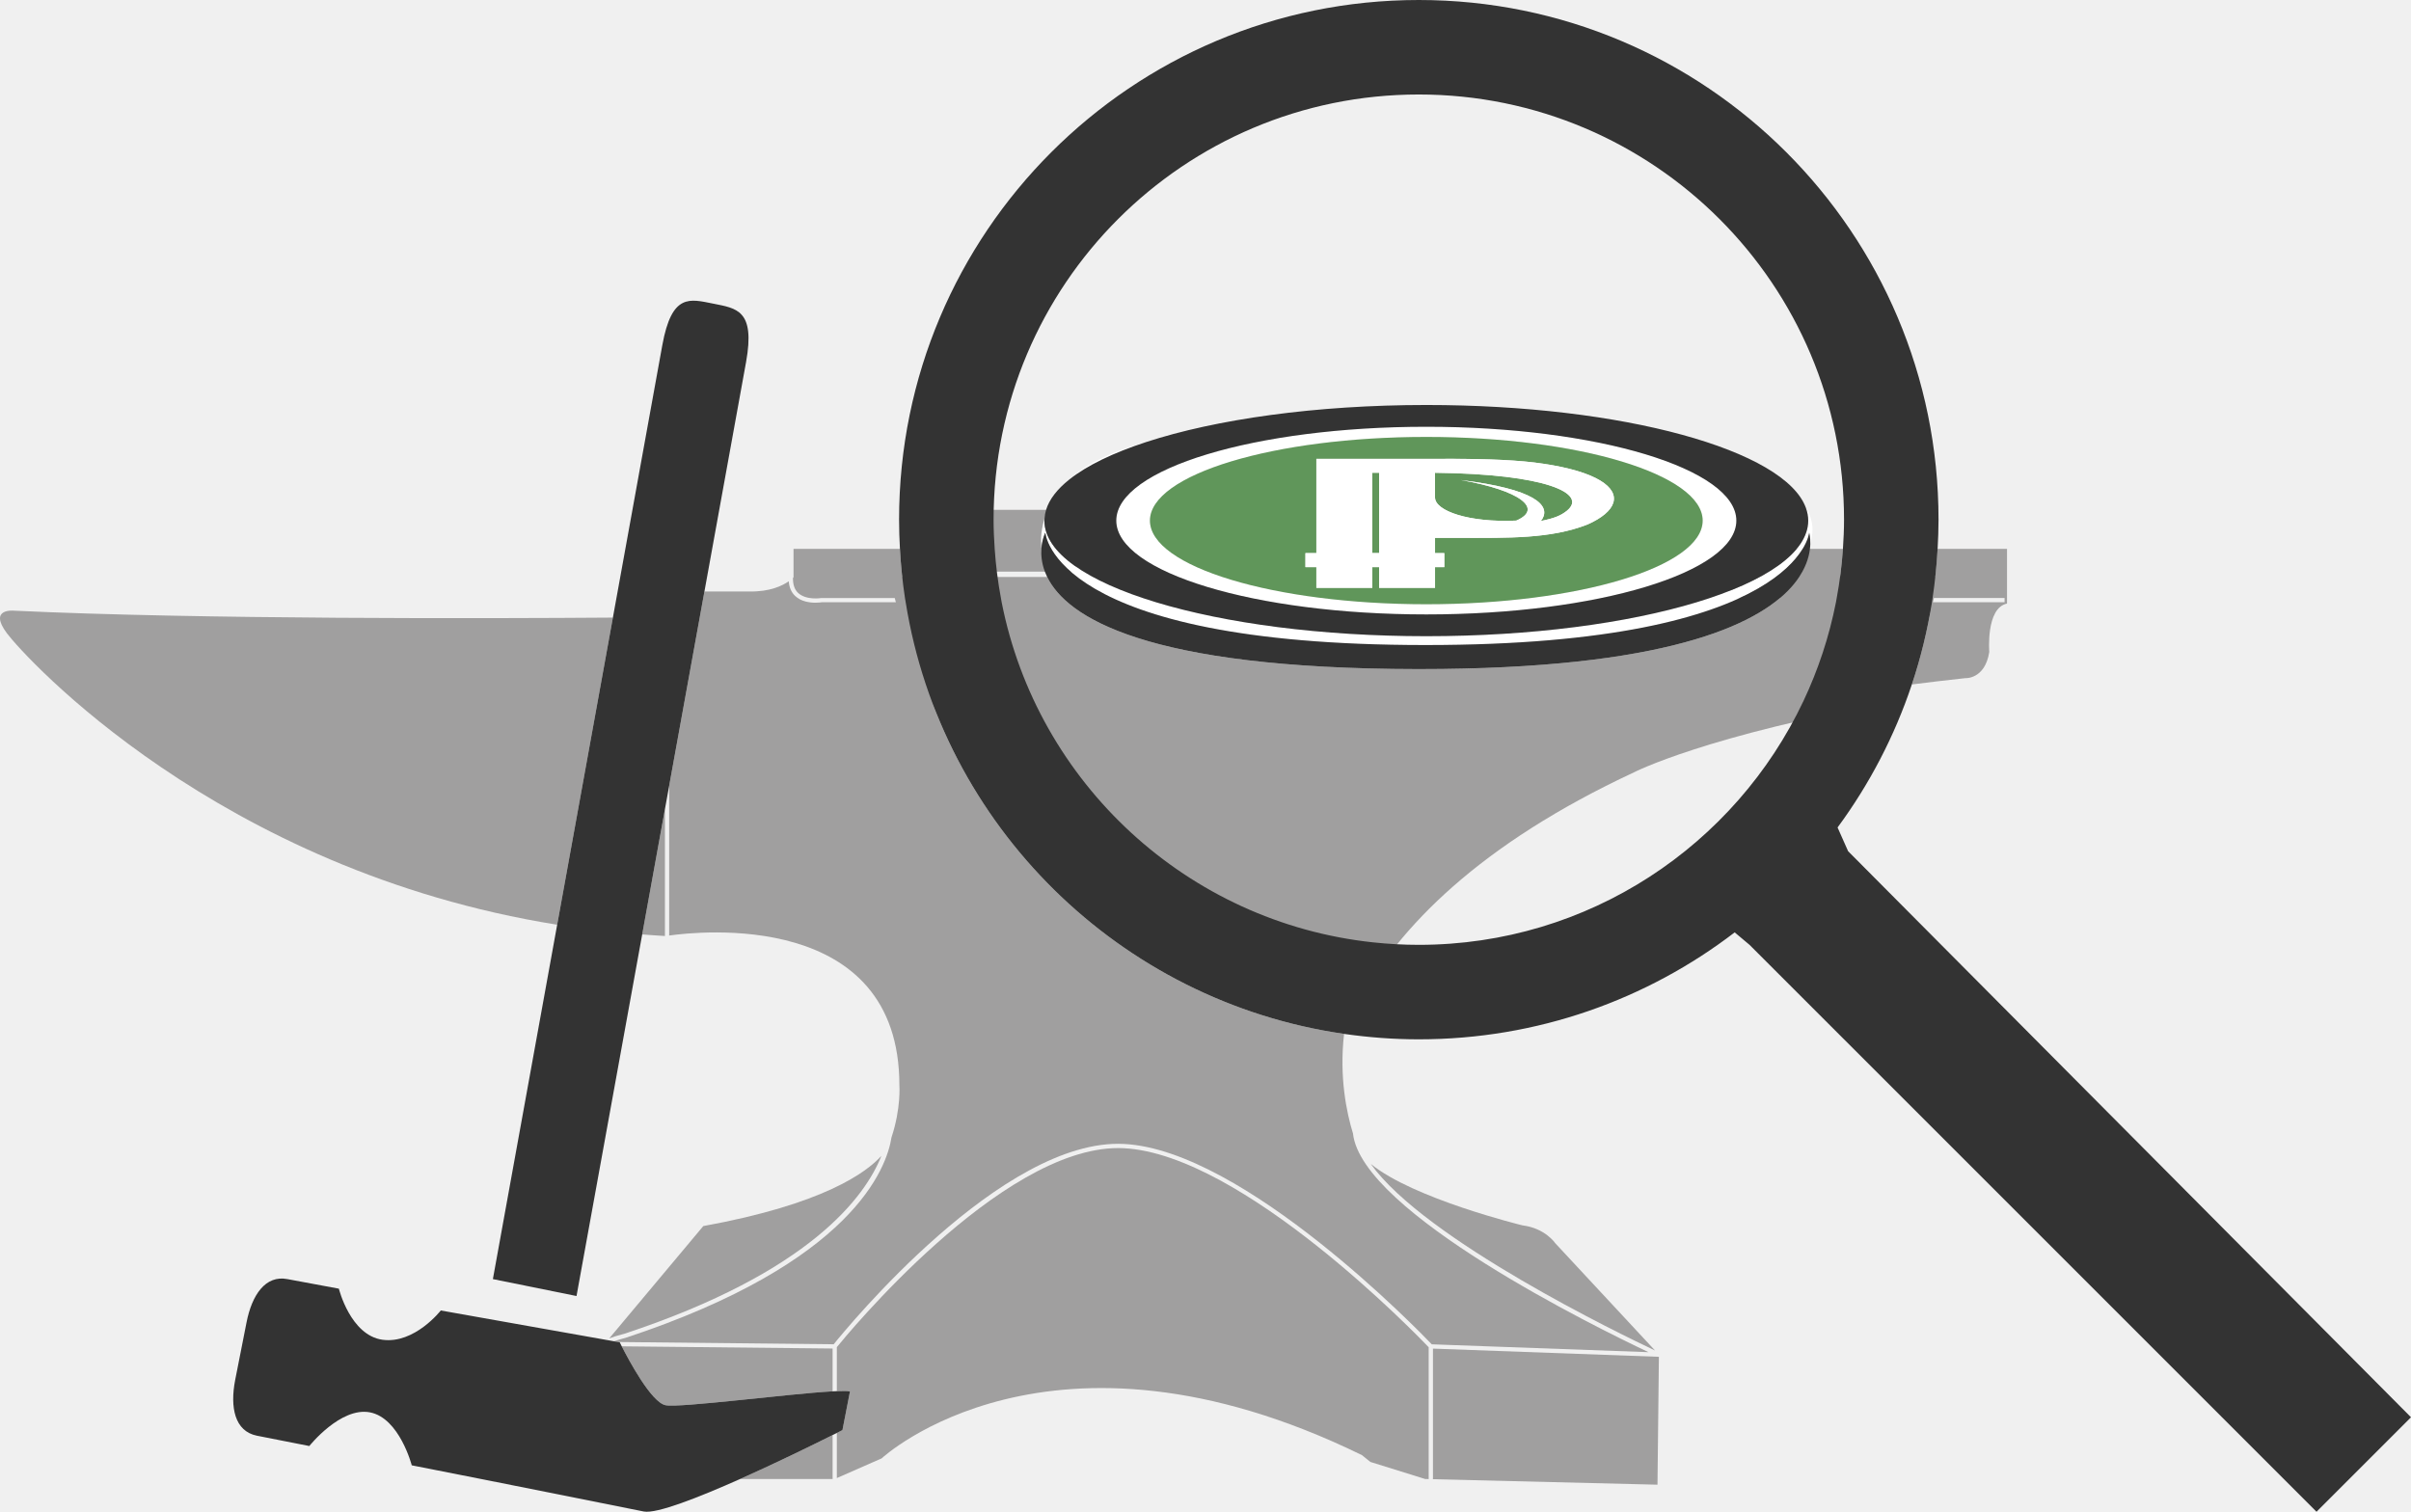
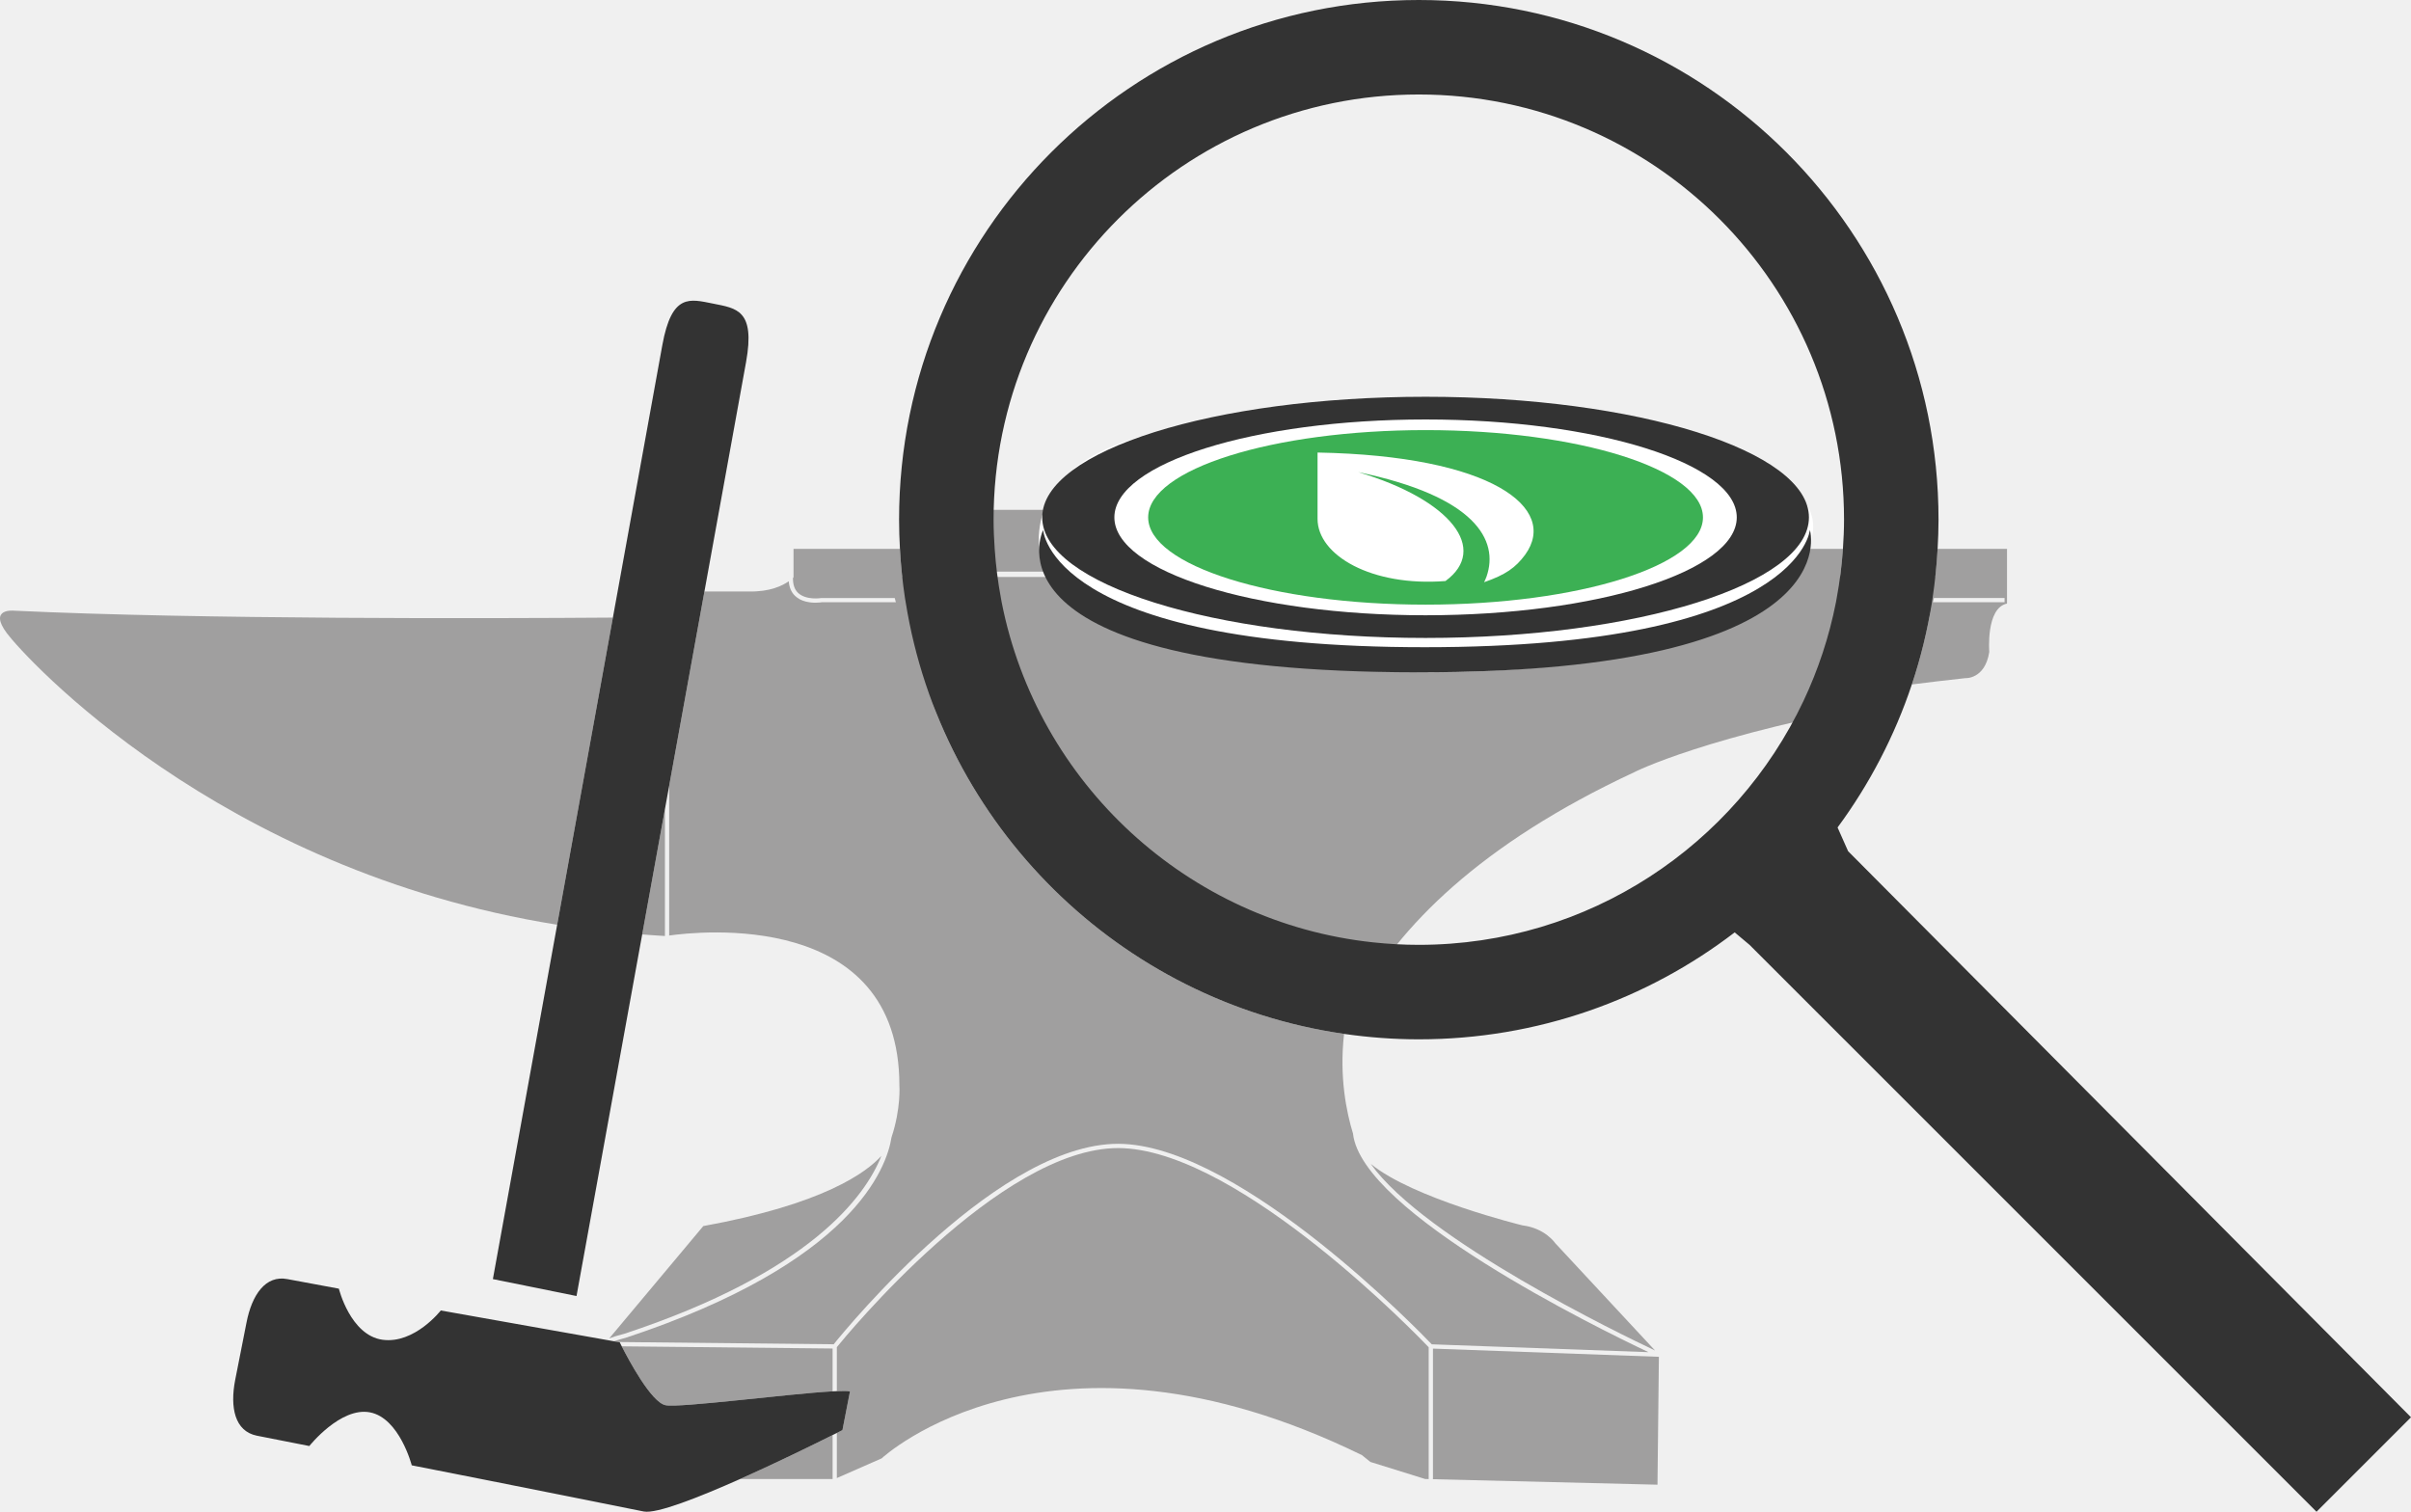
- <svg xmlns="http://www.w3.org/2000/svg" version="1.1" baseProfile="tiny" id="Layer_1" x="0px" y="0px" viewBox="0 0 365.146 228.98" xml:space="preserve">
-   <path fill="none" d="M158.246,86.586l-23.573,0c0.049,0.268,0.091,0.539,0.144,0.806h23.778  C158.461,87.119,158.346,86.85,158.246,86.586z" />
-   <path fill="none" d="M261.251,91.223h16.803c0.042-0.213,0.075-0.43,0.115-0.645l-16.528,0  C261.524,90.791,261.396,91.005,261.251,91.223z" />
-   <path fill="none" d="M173.282,79.482c2.176-1.993,5.326-3.451,9.255-4.516c8.408-2.749,20.426-4.472,33.779-4.472  c23.727,0,43.255,5.437,45.751,12.418c0.046,0.074,0.098,0.147,0.14,0.221l16.903,0c0.1-1.463,0.168-2.935,0.168-4.423  c0-35.568-28.832-64.4-64.4-64.4c-35.569,0-64.401,28.832-64.401,64.4c0,1.488,0.069,2.958,0.168,4.421h19.847  C170.881,81.858,171.837,80.634,173.282,79.482z M207.722,28.623v14.312c-14.312,0-28.622,14.31-28.622,28.622h-14.312  C164.789,50.089,186.254,28.623,207.722,28.623z" />
-   <path fill="none" d="M303.591,90.578l-10.903,0c-0.033,0.214-0.059,0.431-0.093,0.645h10.996V90.578z" />
-   <path fill="none" d="M247.463,116.984c-23.302,10.864-35.683,23.428-41.954,35.145c2.858,0.305,5.76,0.471,8.699,0.471  c32.357,0,60.267-18.994,73.218-46.434C258.352,111.348,247.463,116.984,247.463,116.984z" />
-   <path fill="#A09F9F" d="M126.098,224.021v-6.656c-2.618,1.311-8.321,4.122-14.009,6.656H126.098z" />
-   <path fill="#A09F9F" d="M100.802,212.847c2.153,0.429,18.533-1.731,25.295-2.104v-6.486l-31.936-0.332  C95.189,205.942,98.643,212.427,100.802,212.847z" />
-   <path fill="#A09F9F" d="M100.703,141.773v-19.208c-1.148,6.33-2.308,12.715-3.443,18.973  C98.404,141.621,99.54,141.716,100.703,141.773z" />
-   <path fill="#A09F9F" d="M2.138,92.499c0,0-3.982-0.43-1.076,3.443c2.636,3.515,31.94,35.901,83.322,44.126l8.439-46.522  C74.31,93.681,30.201,93.831,2.138,92.499z" />
-   <path fill="#A09F9F" d="M133.489,175.07c-2.241,2.496-8.759,7.336-26.976,10.641l-14.247,17.015  c0.504-0.203,1.242-0.439,2.329-0.715C122.823,192.675,131.075,181.164,133.489,175.07z" />
-   <path fill="#A09F9F" d="M230.583,185.604c0,0-16.582-4.035-22.992-9.324c8.18,11.496,38.072,25.924,43.064,28.278l-15.125-16.267  C235.53,188.294,234.026,186.033,230.583,185.604z" />
-   <path fill="#A09F9F" d="M303.591,90.578v0.645h-10.996c-0.683,4.274-1.703,8.435-3.045,12.451c2.572-0.329,5.254-0.648,8.069-0.953  c0,0,3.012,0.216,3.656-3.979c0,0-0.537-6.67,2.689-7.318v-8.289h-10.514c-0.139,2.515-0.395,4.998-0.764,7.444L303.591,90.578z" />
-   <path fill="#A09F9F" d="M137.167,91.223h-12.736c-0.02,0.005-0.392,0.067-0.928,0.067c-0.873,0-2.183-0.166-3.085-1.027  c-0.576-0.547-0.891-1.297-0.961-2.221c-0.938,0.662-2.851,1.621-6.055,1.55l-6.715,0.004c-1.633,9-3.463,19.086-5.34,29.427v22.68  c4.37-0.62,34.865-3.995,34.865,22.678c0,0,0.269,3.48-1.192,7.886c-0.723,4.621-5.797,18.972-40.243,30.363  c-0.609,0.154-1.253,0.347-1.79,0.529l0.638,0.113l32.639,0.342c1.971-2.45,25.581-31.287,43.965-30.342  c18.2,0.936,44.833,28.484,46.612,30.348l32.824,1.19c-7.814-3.698-43.463-21.198-44.755-33.124c-0.971-3.159-2.1-8.549-1.35-15.084  C169.549,151.702,142.574,125.063,137.167,91.223z" />
-   <path fill="#A09F9F" d="M120.179,83.133v4.306c0,0-0.033,0.037-0.082,0.087c-0.021,0.982,0.222,1.752,0.762,2.269  c1.221,1.163,3.492,0.792,3.515,0.789l12.683,0c-0.37-2.448-0.622-4.934-0.762-7.45H120.179z" />
-   <path fill="#A09F9F" d="M247.463,116.984c0,0,10.889-5.637,39.963-10.818c2.785-5.901,4.878-12.194,6.174-18.774h-21.115  c-3.642,5.515-14.774,12.604-47.577,13.783c-2.105,0.084-4.26,0.135-6.457,0.152c-1.199,0.013-2.414,0.021-3.665,0.021  c-41.475-0.037-53.244-7.935-56.19-13.956h-23.778c6.772,34.39,35.319,60.954,70.692,64.737  C211.78,140.412,224.161,127.849,247.463,116.984z" />
-   <path fill="#A09F9F" d="M162.731,83.042c-0.079-0.73-0.093-1.479-0.004-2.258c0.091-0.799,0.259-1.552,0.475-2.28  c0.027-0.43,0.1-0.857,0.228-1.278h-24.941c0.215,3.174,0.613,6.297,1.185,9.36l23.573,0  C162.742,85.241,162.654,84.021,162.731,83.042z" />
-   <path fill="#A09F9F" d="M262.834,85.965c-0.045,0.439-0.132,0.867-0.239,1.29c-0.024,0.842-0.231,2.008-0.954,3.324l16.528,0  c0.454-2.436,0.77-4.919,0.941-7.444l-16.903,0C262.713,84.042,262.933,84.988,262.834,85.965z" />
-   <polygon fill="#A09F9F" points="217.023,224.044 216.719,224.044 251.026,224.882 251.24,205.513 217.023,204.271 " />
-   <polygon fill="#A09F9F" points="216.378,204.063 216.377,204.063 216.378,204.063 " />
-   <path fill="#A09F9F" d="M128.73,210.749l-1.143,5.865c0,0-0.312,0.159-0.847,0.429v6.836l6.78-2.979c0,0,25.392-23.637,72.738-0.499  l1.293,1.038l8.285,2.581l0.537,0.013v-19.97h0.003c-1.641-1.719-28.181-29.222-46.18-30.147c-0.277-0.015-0.561-0.021-0.841-0.021  c-17.917,0-41.274,28.501-42.615,30.155v6.662C127.677,210.673,128.373,210.68,128.73,210.749z" />
-   <path fill="#FFFFFF" d="M161.936,72.638c2.66-2.119,6.636-4.042,11.631-5.675C168.629,68.301,164.67,70.134,161.936,72.638z" />
-   <path fill="#FFFFFF" d="M215.878,97.705c56.656,0,58.121-17.026,58.121-17.026s0.204,0.654,0.173,1.727  c0.136-0.531,0.245-1.069,0.302-1.621c0.124-1.228-0.153-2.417-0.788-3.557c-0.053-0.093-0.118-0.185-0.175-0.278  c0.224,0.626,0.347,1.262,0.347,1.906c0,9.67-25.896,17.507-57.841,17.507c-31.946,0-57.844-7.838-57.844-17.507  c0-0.118,0.021-0.234,0.03-0.351c-0.216,0.728-0.384,1.481-0.475,2.28c-0.088,0.779-0.075,1.528,0.004,2.258  c0.114-1.446,0.583-2.364,0.583-2.364S159.222,97.705,215.878,97.705z" />
-   <path fill="#FFFFFF" d="M169.061,78.855c0,7.839,21.063,14.211,46.956,14.211c25.889,0,46.953-6.375,46.953-14.211  c0-7.839-21.065-14.214-46.953-14.214C190.123,64.641,169.061,71.017,169.061,78.855z M216.017,66.182  c23.077,0,41.853,5.685,41.853,12.673c0,6.987-18.775,12.667-41.853,12.667c-23.081,0-41.858-5.681-41.858-12.667  C174.158,71.87,192.936,66.182,216.017,66.182z" />
-   <path fill="#FFFFFF" d="M224.907,101.175c-2.066,0.074-4.216,0.126-6.457,0.152C220.647,101.31,222.802,101.259,224.907,101.175z" />
-   <path fill="#333333" d="M216.017,96.362c31.945,0,57.841-7.837,57.841-17.507c0-0.644-0.123-1.279-0.347-1.906  c-3.138-8.774-27.678-15.606-57.494-15.606c-16.78,0-31.884,2.165-42.449,5.619c-4.996,1.633-8.971,3.556-11.631,5.675  c-1.816,1.448-3.018,2.986-3.506,4.588c-0.128,0.421-0.201,0.848-0.228,1.278c-0.008,0.117-0.03,0.233-0.03,0.351  C158.172,88.524,184.07,96.362,216.017,96.362z M216.017,64.641c25.888,0,46.953,6.375,46.953,14.214  c0,7.837-21.064,14.211-46.953,14.211c-25.894,0-46.956-6.373-46.956-14.211C169.061,71.017,190.123,64.641,216.017,64.641z" />
-   <path fill="#60965A" d="M229.639,78.854c4.173-1.797,0.563-4.578-8.392-6.141c11.254,1.366,13.554,3.835,12.34,5.889  c-0.065,0.105-0.15,0.21-0.233,0.316c2.052-0.415,3.027-0.816,3.946-1.55c3.242-2.629-3.218-5.577-19.965-5.758v3.742  C217.335,77.401,222.529,79.183,229.639,78.854z" />
-   <polygon fill="#60965A" points="207.834,78.737 207.834,80.848 207.834,83.773 208.865,83.773 208.865,80.848 208.865,78.737   208.865,71.609 207.834,71.609 " />
-   <path fill="#60965A" d="M174.158,78.855c0,6.987,18.777,12.667,41.858,12.667c23.077,0,41.853-5.681,41.853-12.667  c0-6.988-18.775-12.673-41.853-12.673C192.936,66.182,174.158,71.87,174.158,78.855z M208.863,69.507h8.472  c0.827-0.007,1.638-0.011,2.44-0.011c5.604,0.004,10.485,0.205,13.956,0.743c8.129,1.206,11.331,3.602,10.597,5.934  c-0.367,1.153-1.7,2.291-3.872,3.26c-5.59,2.206-12.051,2.042-19.432,2.042l-3.687-0.005v2.31h1.404v2.124h-1.404v3.137h-8.473  v-3.137h-1.031v3.137h-8.471v-3.137h-1.655v-2.124h1.655V69.507H208.863z" />
-   <path fill="#FFFFFF" d="M199.363,83.779h-1.655v2.124h1.655v3.137h8.471v-3.137h1.031v3.137h8.473v-3.137h1.404v-2.124h-1.404v-2.31  l3.687,0.005c7.381,0,13.842,0.164,19.432-2.042c2.172-0.969,3.505-2.107,3.872-3.26c0.734-2.333-2.468-4.729-10.597-5.934  c-3.471-0.539-8.353-0.739-13.956-0.743c-0.803,0-1.613,0.004-2.44,0.011h-8.472h-9.5V83.779z M217.335,71.609  c16.747,0.181,23.207,3.129,19.965,5.758c-0.919,0.733-1.895,1.135-3.946,1.55c0.083-0.105,0.168-0.21,0.233-0.316  c1.214-2.054-1.086-4.523-12.34-5.889c8.954,1.563,12.564,4.344,8.392,6.141c-7.109,0.329-12.304-1.453-12.304-3.502V71.609z   M208.865,71.609v7.128v2.111v2.925h-1.031v-2.925v-2.111v-7.128H208.865z" />
-   <path fill="#333333" d="M274.172,82.405c0.031-1.072-0.173-1.727-0.173-1.727s-1.465,17.026-58.121,17.026  c-56.656,0-57.564-17.026-57.564-17.026s-0.469,0.918-0.583,2.364c-0.078,0.979,0.01,2.199,0.515,3.543  c0.1,0.264,0.215,0.533,0.349,0.806c2.946,6.021,14.715,13.918,56.19,13.956c1.251,0.001,2.466-0.008,3.665-0.021  c2.241-0.026,4.391-0.078,6.457-0.152c32.803-1.179,43.936-8.268,47.577-13.783c0.181-0.274,0.344-0.543,0.489-0.809  C273.882,84.929,274.142,83.464,274.172,82.405z" />
-   <path fill="#333333" d="M112.989,54.855c1.438-7.941-1.477-8.155-4.974-8.865c-3.502-0.687-6.268-1.652-7.71,6.309l-7.482,41.246  l-8.439,46.522l-9.737,53.675l12.667,2.564c1.811-9.955,5.716-31.462,9.946-54.769c1.136-6.258,2.295-12.643,3.443-18.973  c0.215-1.184,0.429-2.364,0.643-3.543c1.876-10.341,3.707-20.427,5.34-29.427C110.329,69.521,112.989,54.855,112.989,54.855z" />
-   <path fill="#333333" d="M66.758,198.495c0,0-3.977,5.105-8.837,4.435c-4.861-0.684-6.6-7.738-6.6-7.738l-7.775-1.445  c-3.351-0.658-5.403,2.417-6.211,6.57l-1.72,8.721c-0.798,4.13-0.074,7.749,3.289,8.423c0,0,3.183,0.623,7.943,1.565  c0,0,4.737-5.963,9.195-5.097c4.466,0.871,6.318,8.021,6.318,8.021c13.541,2.654,32.588,6.483,35.146,6.994  c1.942,0.371,8.245-2.099,14.583-4.922c5.688-2.534,11.391-5.346,14.009-6.656c0.242-0.121,0.456-0.229,0.643-0.322  c0.535-0.27,0.847-0.429,0.847-0.429l1.143-5.865c-0.357-0.069-1.053-0.076-1.99-0.037c-0.204,0.008-0.416,0.018-0.643,0.03  c-6.762,0.373-23.143,2.533-25.295,2.104c-2.16-0.42-5.613-6.904-6.64-8.923c-0.19-0.373-0.307-0.611-0.307-0.611l-0.23-0.041  l-0.638-0.113L66.758,198.495z" />
-   <path fill="#333333" d="M279.894,128.927l-1.594-3.591c4.808-6.524,8.63-13.818,11.25-21.662c1.342-4.016,2.362-8.177,3.045-12.451  c0.034-0.214,0.06-0.43,0.093-0.645c0.369-2.446,0.625-4.929,0.764-7.444c0.082-1.465,0.138-2.938,0.138-4.423  C293.589,35.24,258.343,0,214.878,0c-43.472,0-78.712,35.24-78.712,78.712c0,1.484,0.049,2.957,0.13,4.421  c0.14,2.516,0.392,5.002,0.762,7.45c0.033,0.215,0.074,0.426,0.109,0.641c5.408,33.84,32.383,60.479,66.394,65.378  c3.697,0.533,7.473,0.822,11.317,0.822c17.994,0,34.576-6.037,47.84-16.198l2.248,1.887l85.869,85.868l14.311-14.312  L279.894,128.927z M214.878,143.112c-2.34,0-4.648-0.132-6.923-0.375c-28.148-3.01-50.864-24.148-56.253-51.514  c-0.042-0.212-0.075-0.428-0.114-0.641c-0.455-2.438-0.771-4.923-0.942-7.449c-0.099-1.463-0.168-2.934-0.168-4.421  c0-35.568,28.832-64.4,64.401-64.4c35.568,0,64.4,28.832,64.4,64.4c0,1.488-0.068,2.959-0.168,4.423  c-0.172,2.524-0.487,5.008-0.941,7.444c-0.04,0.214-0.073,0.431-0.115,0.645c-1.031,5.236-2.696,10.243-4.913,14.939  C262.835,127.998,240.626,143.112,214.878,143.112z" />
-   <g>
- </g>
-   <g>
- </g>
-   <g>
- </g>
-   <g>
- </g>
-   <g>
- </g>
-   <g>
- </g>
+ <svg xmlns="http://www.w3.org/2000/svg" version="1.1" id="Layer_1" x="0px" y="0px" viewBox="0 0 365.146 228.98" xml:space="preserve" width="100%" height="100%">
+   <defs id="defs83">
+     <clipPath id="_clip1">
+       <rect x="4296" y="0" width="1024" height="1024" id="rect8" />
+     </clipPath>
+   </defs>
+   <path fill="none" d="M158.246,86.586l-23.573,0c0.049,0.268,0.091,0.539,0.144,0.806h23.778  C158.461,87.119,158.346,86.85,158.246,86.586z" id="path3" />
+   <path fill="none" d="M261.251,91.223h16.803c0.042-0.213,0.075-0.43,0.115-0.645l-16.528,0  C261.524,90.791,261.396,91.005,261.251,91.223z" id="path5" />
+   <path fill="none" d="M173.282,79.482c2.176-1.993,5.326-3.451,9.255-4.516c8.408-2.749,20.426-4.472,33.779-4.472  c23.727,0,43.255,5.437,45.751,12.418c0.046,0.074,0.098,0.147,0.14,0.221l16.903,0c0.1-1.463,0.168-2.935,0.168-4.423  c0-35.568-28.832-64.4-64.4-64.4c-35.569,0-64.401,28.832-64.401,64.4c0,1.488,0.069,2.958,0.168,4.421h19.847  C170.881,81.858,171.837,80.634,173.282,79.482z M207.722,28.623v14.312c-14.312,0-28.622,14.31-28.622,28.622h-14.312  C164.789,50.089,186.254,28.623,207.722,28.623z" id="path7" />
+   <path fill="none" d="M303.591,90.578l-10.903,0c-0.033,0.214-0.059,0.431-0.093,0.645h10.996V90.578z" id="path9" />
+   <path fill="none" d="M247.463,116.984c-23.302,10.864-35.683,23.428-41.954,35.145c2.858,0.305,5.76,0.471,8.699,0.471  c32.357,0,60.267-18.994,73.218-46.434C258.352,111.348,247.463,116.984,247.463,116.984z" id="path11" />
+   <path fill="#A09F9F" d="M126.098,224.021v-6.656c-2.618,1.311-8.321,4.122-14.009,6.656H126.098z" id="path13" />
+   <path fill="#A09F9F" d="M100.802,212.847c2.153,0.429,18.533-1.731,25.295-2.104v-6.486l-31.936-0.332  C95.189,205.942,98.643,212.427,100.802,212.847z" id="path15" />
+   <path fill="#A09F9F" d="M100.703,141.773v-19.208c-1.148,6.33-2.308,12.715-3.443,18.973  C98.404,141.621,99.54,141.716,100.703,141.773z" id="path17" />
+   <path fill="#A09F9F" d="M2.138,92.499c0,0-3.982-0.43-1.076,3.443c2.636,3.515,31.94,35.901,83.322,44.126l8.439-46.522  C74.31,93.681,30.201,93.831,2.138,92.499z" id="path19" />
+   <path fill="#A09F9F" d="M133.489,175.07c-2.241,2.496-8.759,7.336-26.976,10.641l-14.247,17.015  c0.504-0.203,1.242-0.439,2.329-0.715C122.823,192.675,131.075,181.164,133.489,175.07z" id="path21" />
+   <path fill="#A09F9F" d="M230.583,185.604c0,0-16.582-4.035-22.992-9.324c8.18,11.496,38.072,25.924,43.064,28.278l-15.125-16.267  C235.53,188.294,234.026,186.033,230.583,185.604z" id="path23" />
+   <path fill="#A09F9F" d="M303.591,90.578v0.645h-10.996c-0.683,4.274-1.703,8.435-3.045,12.451c2.572-0.329,5.254-0.648,8.069-0.953  c0,0,3.012,0.216,3.656-3.979c0,0-0.537-6.67,2.689-7.318v-8.289h-10.514c-0.139,2.515-0.395,4.998-0.764,7.444L303.591,90.578z" id="path25" />
+   <path fill="#A09F9F" d="M137.167,91.223h-12.736c-0.02,0.005-0.392,0.067-0.928,0.067c-0.873,0-2.183-0.166-3.085-1.027  c-0.576-0.547-0.891-1.297-0.961-2.221c-0.938,0.662-2.851,1.621-6.055,1.55l-6.715,0.004c-1.633,9-3.463,19.086-5.34,29.427v22.68  c4.37-0.62,34.865-3.995,34.865,22.678c0,0,0.269,3.48-1.192,7.886c-0.723,4.621-5.797,18.972-40.243,30.363  c-0.609,0.154-1.253,0.347-1.79,0.529l0.638,0.113l32.639,0.342c1.971-2.45,25.581-31.287,43.965-30.342  c18.2,0.936,44.833,28.484,46.612,30.348l32.824,1.19c-7.814-3.698-43.463-21.198-44.755-33.124c-0.971-3.159-2.1-8.549-1.35-15.084  C169.549,151.702,142.574,125.063,137.167,91.223z" id="path27" />
+   <path fill="#A09F9F" d="M120.179,83.133v4.306c0,0-0.033,0.037-0.082,0.087c-0.021,0.982,0.222,1.752,0.762,2.269  c1.221,1.163,3.492,0.792,3.515,0.789l12.683,0c-0.37-2.448-0.622-4.934-0.762-7.45H120.179z" id="path29" />
+   <path d="m 247.463,116.984 c 0,0 10.889,-5.637 39.963,-10.818 2.785,-5.901 4.878,-12.194 6.174,-18.774 h -21.115 c -3.642,5.515 -14.774,12.604 -47.577,13.783 -2.105,0.084 -4.26,0.135 -6.457,0.152 -1.199,0.013 -2.414,0.021 -3.665,0.021 -41.475,-0.037 -53.244,-7.935 -56.19,-13.956 h -23.778 c 6.772,34.39 35.319,60.954 70.692,64.737 6.27,-11.717 18.651,-24.28 41.953,-35.145 z" id="path31" style="fill:#a09f9f" />
+   <path fill="#A09F9F" d="M162.731,83.042c-0.079-0.73-0.093-1.479-0.004-2.258c0.091-0.799,0.259-1.552,0.475-2.28  c0.027-0.43,0.1-0.857,0.228-1.278h-24.941c0.215,3.174,0.613,6.297,1.185,9.36l23.573,0  C162.742,85.241,162.654,84.021,162.731,83.042z" id="path33" />
+   <path fill="#A09F9F" d="M262.834,85.965c-0.045,0.439-0.132,0.867-0.239,1.29c-0.024,0.842-0.231,2.008-0.954,3.324l16.528,0  c0.454-2.436,0.77-4.919,0.941-7.444l-16.903,0C262.713,84.042,262.933,84.988,262.834,85.965z" id="path35" />
+   <polygon fill="#A09F9F" points="217.023,224.044 216.719,224.044 251.026,224.882 251.24,205.513 217.023,204.271 " id="polygon37" />
+   <polygon fill="#A09F9F" points="216.378,204.063 216.377,204.063 216.378,204.063 " id="polygon39" />
+   <path fill="#A09F9F" d="M128.73,210.749l-1.143,5.865c0,0-0.312,0.159-0.847,0.429v6.836l6.78-2.979c0,0,25.392-23.637,72.738-0.499  l1.293,1.038l8.285,2.581l0.537,0.013v-19.97h0.003c-1.641-1.719-28.181-29.222-46.18-30.147c-0.277-0.015-0.561-0.021-0.841-0.021  c-17.917,0-41.274,28.501-42.615,30.155v6.662C127.677,210.673,128.373,210.68,128.73,210.749z" id="path41" />
+   <path fill="#FFFFFF" d="M161.936,72.638c2.66-2.119,6.636-4.042,11.631-5.675C168.629,68.301,164.67,70.134,161.936,72.638z" id="path43" />
+   <path fill="#FFFFFF" d="M169.061,78.855c0,7.839,21.063,14.211,46.956,14.211c25.889,0,46.953-6.375,46.953-14.211  c0-7.839-21.065-14.214-46.953-14.214C190.123,64.641,169.061,71.017,169.061,78.855z M216.017,66.182  c23.077,0,41.853,5.685,41.853,12.673c0,6.987-18.775,12.667-41.853,12.667c-23.081,0-41.858-5.681-41.858-12.667  C174.158,71.87,192.936,66.182,216.017,66.182z" id="path47" />
+   <path fill="#FFFFFF" d="M224.907,101.175c-2.066,0.074-4.216,0.126-6.457,0.152C220.647,101.31,222.802,101.259,224.907,101.175z" id="path49" />
+   <path fill="#333333" d="M216.017,96.362c31.945,0,57.841-7.837,57.841-17.507c0-0.644-0.123-1.279-0.347-1.906  c-3.138-8.774-27.678-15.606-57.494-15.606c-16.78,0-31.884,2.165-42.449,5.619c-4.996,1.633-8.971,3.556-11.631,5.675  c-1.816,1.448-3.018,2.986-3.506,4.588c-0.128,0.421-0.201,0.848-0.228,1.278c-0.008,0.117-0.03,0.233-0.03,0.351  C158.172,88.524,184.07,96.362,216.017,96.362z M216.017,64.641c25.888,0,46.953,6.375,46.953,14.214  c0,7.837-21.064,14.211-46.953,14.211c-25.894,0-46.956-6.373-46.956-14.211C169.061,71.017,190.123,64.641,216.017,64.641z" id="path51" />
+   <path fill="#333333" d="M112.989,54.855c1.438-7.941-1.477-8.155-4.974-8.865c-3.502-0.687-6.268-1.652-7.71,6.309l-7.482,41.246  l-8.439,46.522l-9.737,53.675l12.667,2.564c1.811-9.955,5.716-31.462,9.946-54.769c1.136-6.258,2.295-12.643,3.443-18.973  c0.215-1.184,0.429-2.364,0.643-3.543c1.876-10.341,3.707-20.427,5.34-29.427C110.329,69.521,112.989,54.855,112.989,54.855z" id="path63" />
+   <path fill="#333333" d="M66.758,198.495c0,0-3.977,5.105-8.837,4.435c-4.861-0.684-6.6-7.738-6.6-7.738l-7.775-1.445  c-3.351-0.658-5.403,2.417-6.211,6.57l-1.72,8.721c-0.798,4.13-0.074,7.749,3.289,8.423c0,0,3.183,0.623,7.943,1.565  c0,0,4.737-5.963,9.195-5.097c4.466,0.871,6.318,8.021,6.318,8.021c13.541,2.654,32.588,6.483,35.146,6.994  c1.942,0.371,8.245-2.099,14.583-4.922c5.688-2.534,11.391-5.346,14.009-6.656c0.242-0.121,0.456-0.229,0.643-0.322  c0.535-0.27,0.847-0.429,0.847-0.429l1.143-5.865c-0.357-0.069-1.053-0.076-1.99-0.037c-0.204,0.008-0.416,0.018-0.643,0.03  c-6.762,0.373-23.143,2.533-25.295,2.104c-2.16-0.42-5.613-6.904-6.64-8.923c-0.19-0.373-0.307-0.611-0.307-0.611l-0.23-0.041  l-0.638-0.113L66.758,198.495z" id="path65" />
+   <path fill="#333333" d="M279.894,128.927l-1.594-3.591c4.808-6.524,8.63-13.818,11.25-21.662c1.342-4.016,2.362-8.177,3.045-12.451  c0.034-0.214,0.06-0.43,0.093-0.645c0.369-2.446,0.625-4.929,0.764-7.444c0.082-1.465,0.138-2.938,0.138-4.423  C293.589,35.24,258.343,0,214.878,0c-43.472,0-78.712,35.24-78.712,78.712c0,1.484,0.049,2.957,0.13,4.421  c0.14,2.516,0.392,5.002,0.762,7.45c0.033,0.215,0.074,0.426,0.109,0.641c5.408,33.84,32.383,60.479,66.394,65.378  c3.697,0.533,7.473,0.822,11.317,0.822c17.994,0,34.576-6.037,47.84-16.198l2.248,1.887l85.869,85.868l14.311-14.312  L279.894,128.927z M214.878,143.112c-2.34,0-4.648-0.132-6.923-0.375c-28.148-3.01-50.864-24.148-56.253-51.514  c-0.042-0.212-0.075-0.428-0.114-0.641c-0.455-2.438-0.771-4.923-0.942-7.449c-0.099-1.463-0.168-2.934-0.168-4.421  c0-35.568,28.832-64.4,64.401-64.4c35.568,0,64.4,28.832,64.4,64.4c0,1.488-0.068,2.959-0.168,4.423  c-0.172,2.524-0.487,5.008-0.941,7.444c-0.04,0.214-0.073,0.431-0.115,0.645c-1.031,5.236-2.696,10.243-4.913,14.939  C262.835,127.998,240.626,143.112,214.878,143.112z" id="path67" />
+   <g id="g69" />
+   <g id="g71" />
+   <g id="g73" />
+   <g id="g75" />
+   <g id="g77" />
+   <g id="g79" />
+   <g transform="matrix(1.319143,0,0,0.8828156,-665.3542,-41.68757)" id="g3460-4">
+     <path style="fill:#ffffff" id="path168-87" d="m 712.533,138.269 c -1,15.341 -18.842,24.289 -43.833,24.289 -24.991,0 -46.251,-7.186 -45,-24.289 1.333,-18.217 20.593,-20.455 45.583,-20.455 24.991,-10e-4 44.017,8.719 43.25,20.455 z" />
+     <path d="m 668.053,115.297 c -24.308,0 -44.014,9.264 -44.014,20.692 0,11.428 19.706,20.688 44.014,20.688 24.309,0 44.013,-9.262 44.013,-20.688 -10e-4,-11.428 -19.707,-20.692 -44.013,-20.692 z m 0,37.487 c -19.7,0 -35.729,-7.532 -35.729,-16.795 0,-9.263 16.027,-16.798 35.729,-16.798 19.702,0 35.728,7.535 35.728,16.798 -10e-4,9.263 -16.027,16.795 -35.728,16.795 z" id="path172-17" style="fill:#333333" />
+     <path d="m 668.053,121.016 c -17.562,0 -31.849,6.72 -31.849,14.976 0,8.256 14.287,14.97 31.849,14.97 17.561,0 31.847,-6.714 31.847,-14.97 -10e-4,-8.261 -14.287,-14.976 -31.847,-14.976 z" id="path174-27" style="fill:#3cb054;fill-opacity:1" />
+     <path d="m 624.148,138.144 c 0,0 -8.055,24.355 42.968,24.429 50,0.071 45.059,-24.429 45.059,-24.429 0,0 -1.116,20.123 -44.226,20.123 -43.11,0 -43.801,-20.123 -43.801,-20.123 z" id="path177-22" style="fill:#333333" />
+     <g id="g14-3-6" transform="matrix(0.3273058,0,0,0.2525713,547.0441,15.93578)" style="fill-rule:evenodd;stroke-linejoin:round;stroke-miterlimit:1.414">
+       <path id="path16-6-1" style="fill:#ffffff" d="m 331.819,431.279 c 61.093,2.189 84.652,37.71 72.825,69.411 -3.351,8.821 -6.911,13.649 -14.399,18.679 0.305,-1.271 0.619,-2.549 0.856,-3.85 4.43,-24.732 -3.964,-54.49 -45.02,-70.929 32.665,18.834 45.847,52.341 30.614,73.971 -25.927,3.948 -44.876,-17.502 -44.876,-42.215 l 0,-45.067 z" />
+     </g>
+   </g>
</svg>
